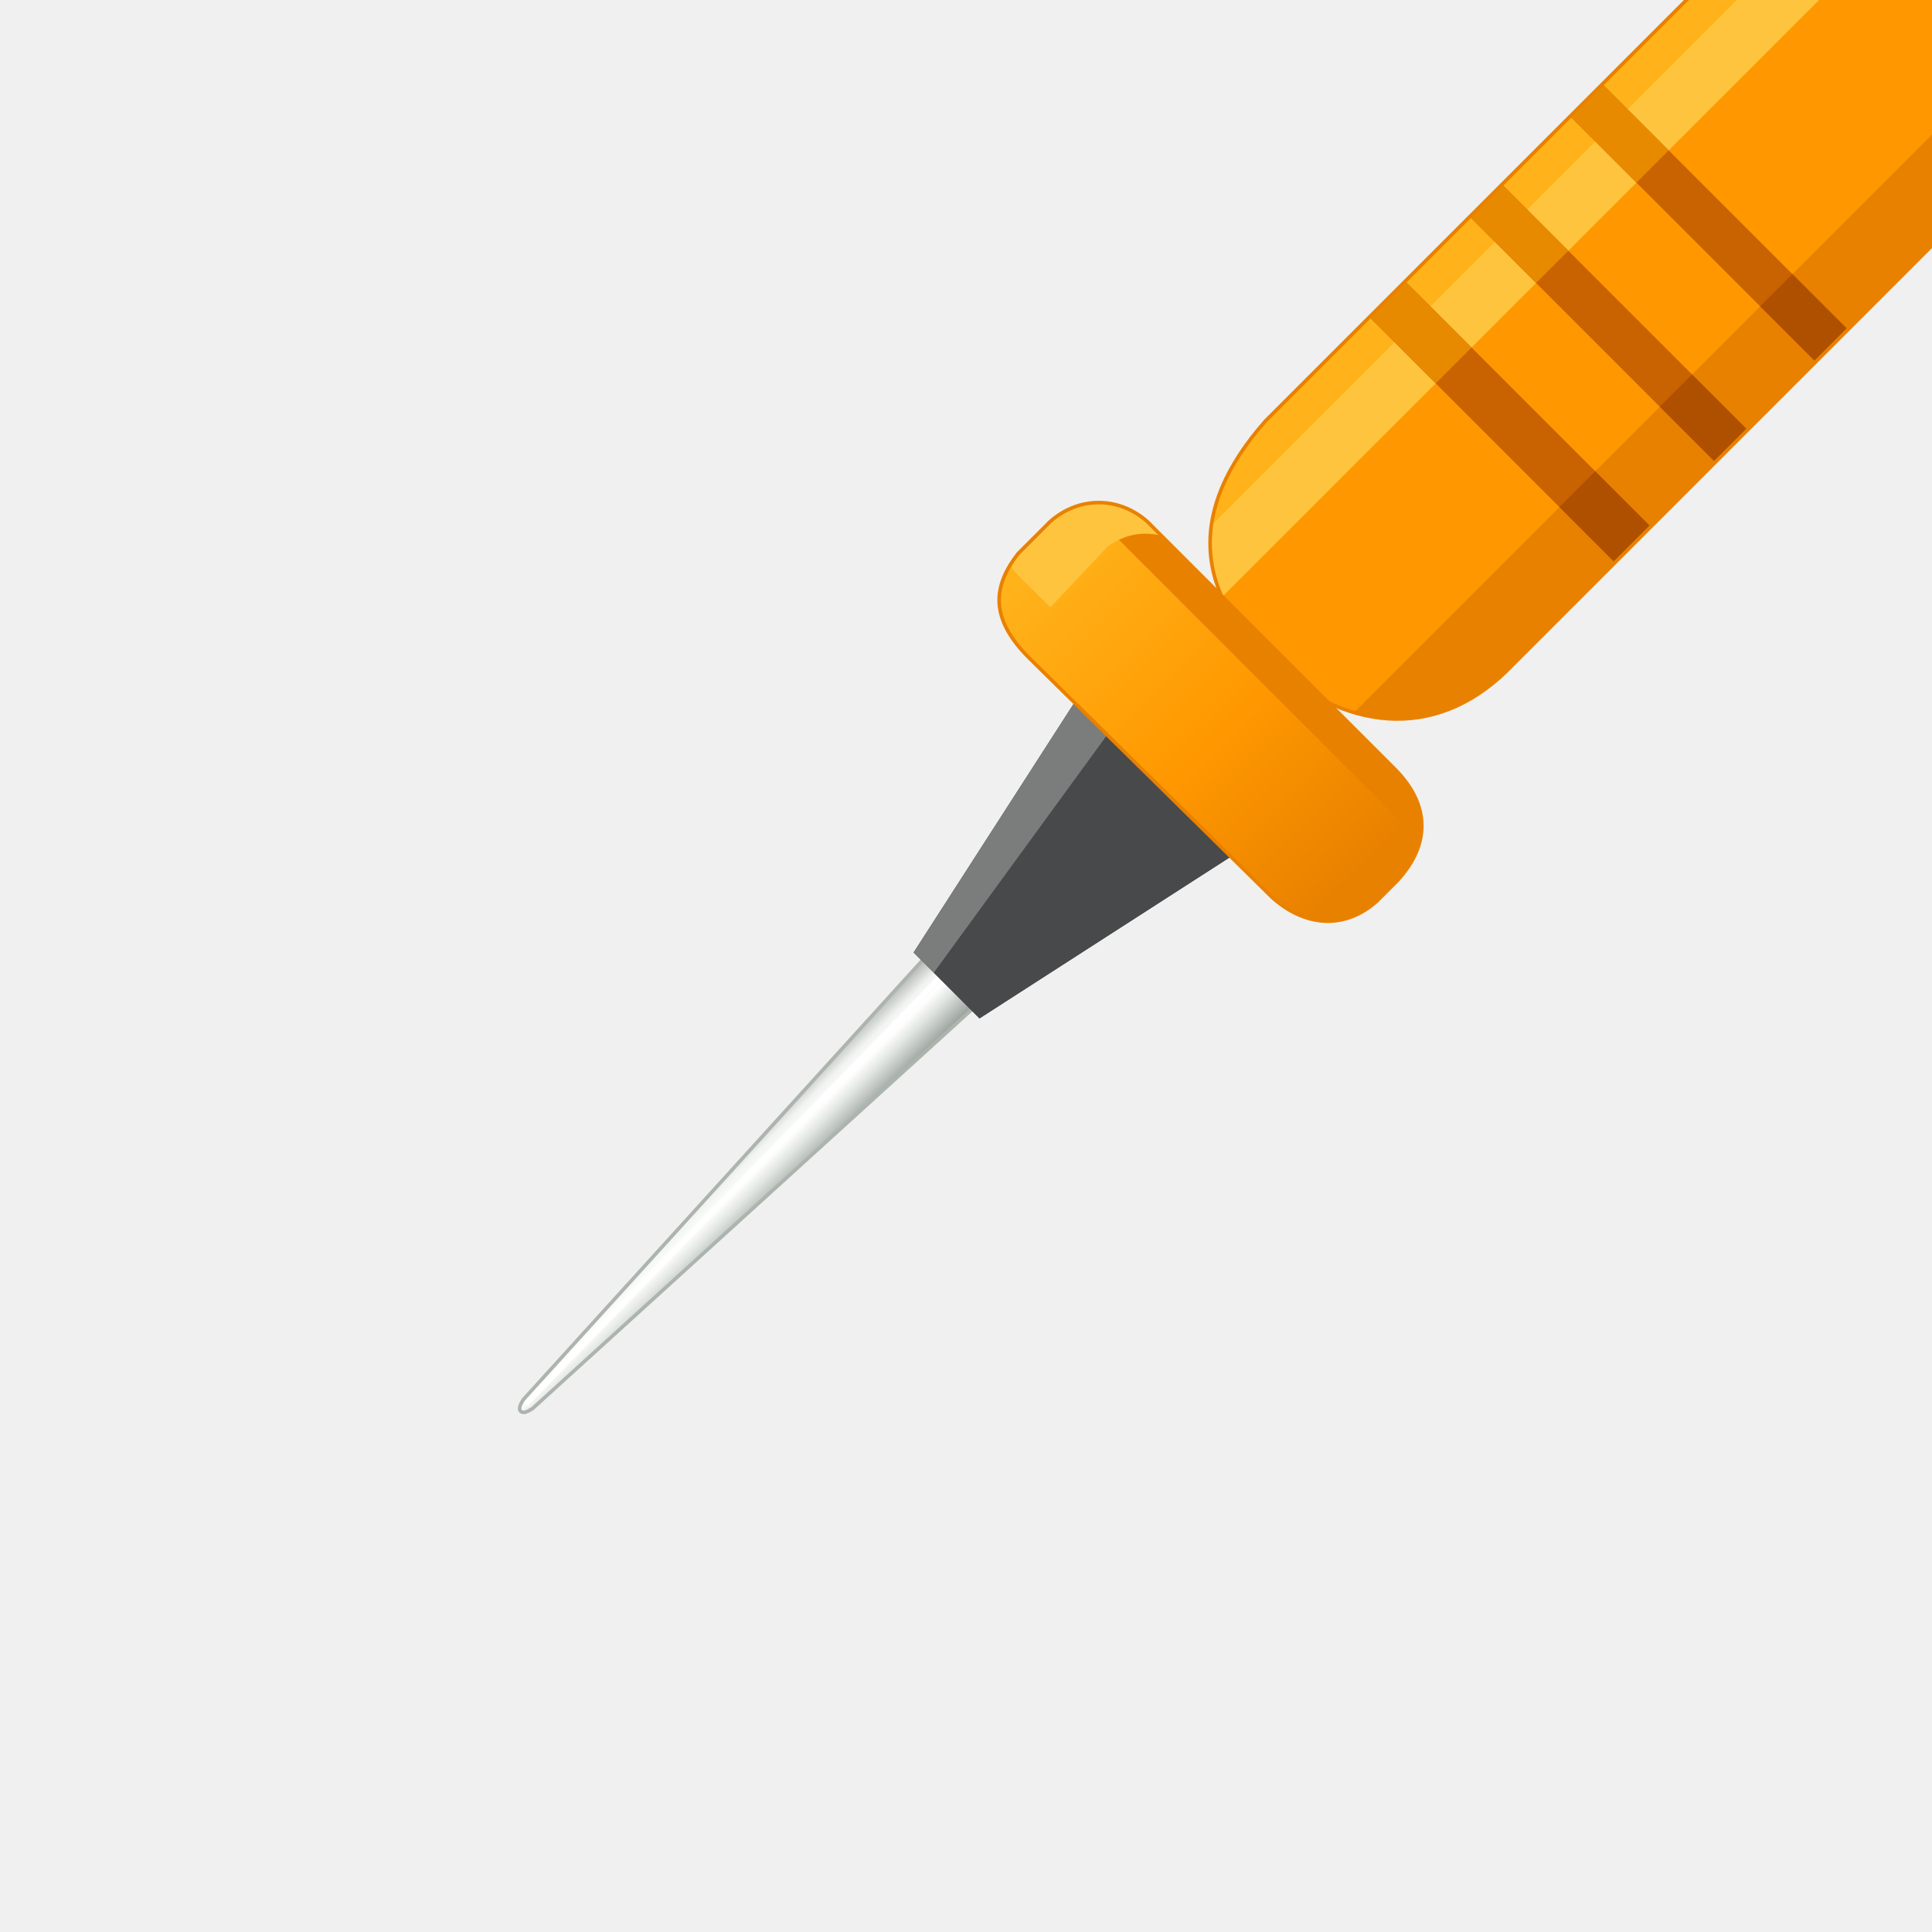
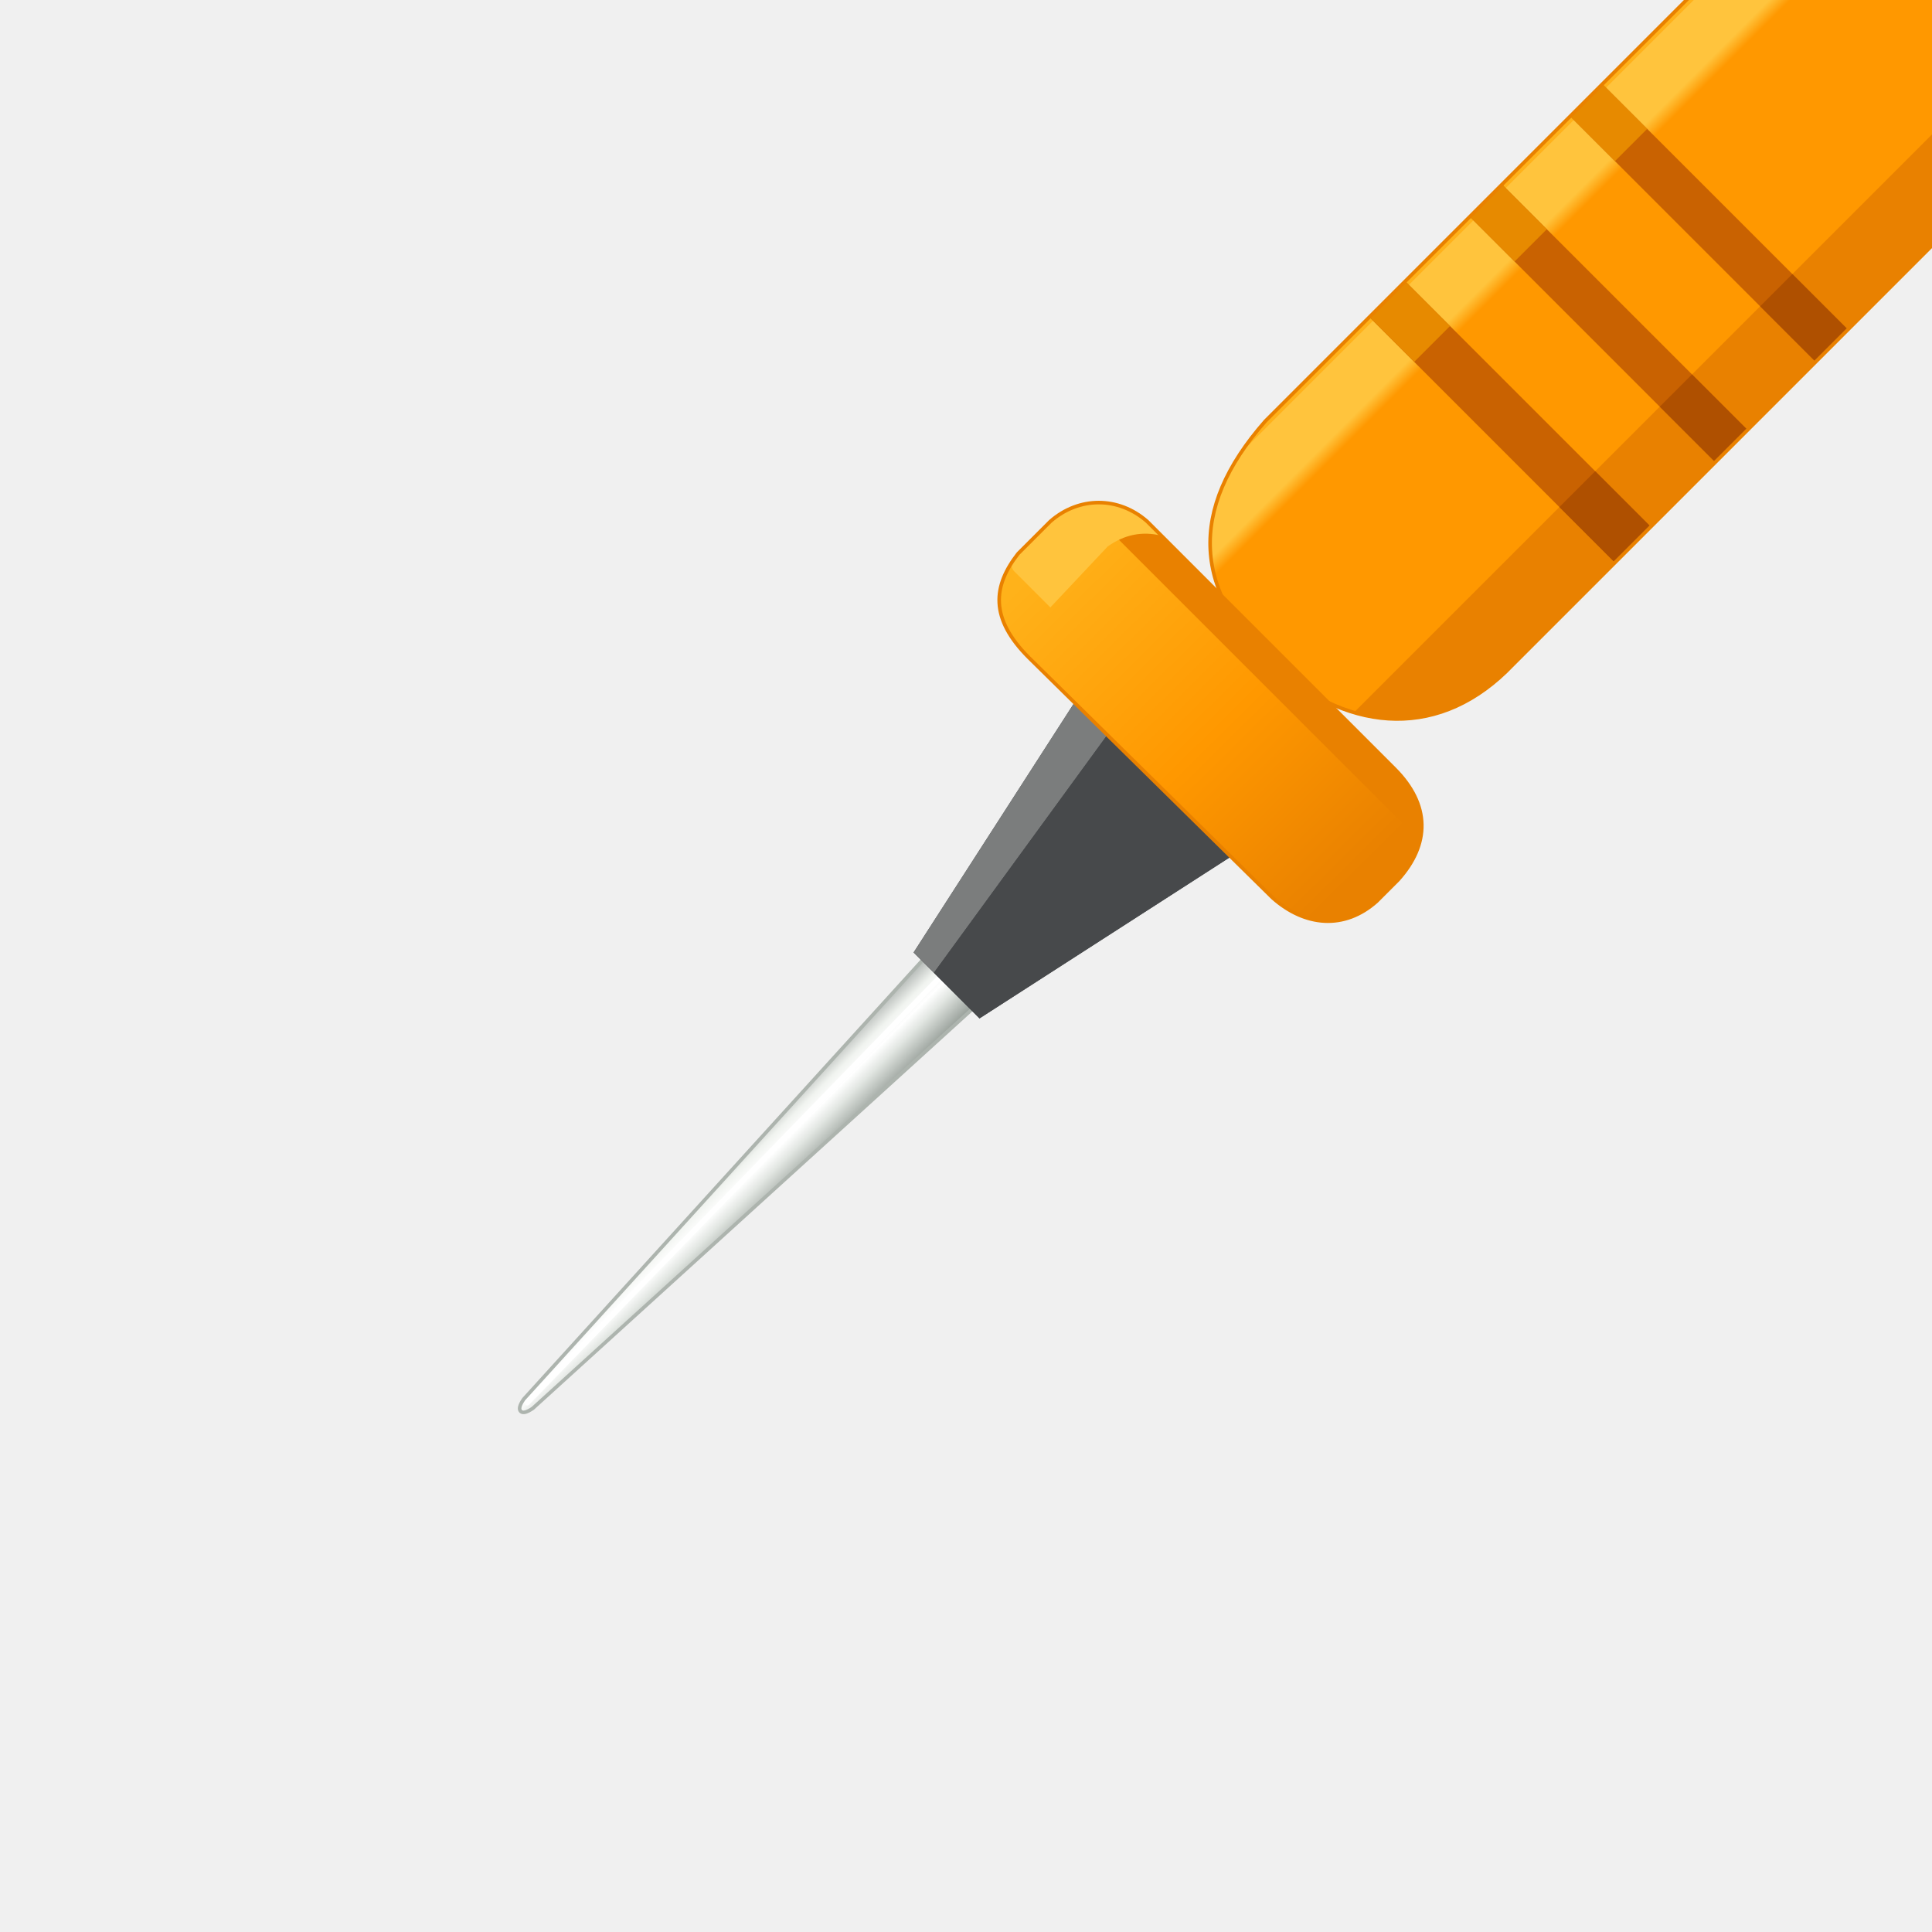
<svg xmlns="http://www.w3.org/2000/svg" width="1024" height="1024" viewBox="0 0 1024 1024">
  <defs>
    <linearGradient id="metal" x1="0" y1="-10" x2="0" y2="10" gradientUnits="userSpaceOnUse">
      <stop offset="0" stop-color="#B0B5B2" />
      <stop offset=".26" stop-color="#F0F3EF" />
      <stop offset=".44" stop-color="#FFFFFF" />
      <stop offset=".62" stop-color="#E2E6E2" />
      <stop offset="1" stop-color="#939B95" />
    </linearGradient>
    <linearGradient id="guard-fill" x1="441" y1="550" x2="528" y2="638" gradientUnits="userSpaceOnUse">
      <stop offset="0" stop-color="#FFB21A" />
      <stop offset=".55" stop-color="#FF9800" />
      <stop offset="1" stop-color="#E98100" />
+     </linearGradient>
+     <linearGradient id="handle-highlight" x1="500" y1="516" x2="513.5" y2="529.5" gradientUnits="userSpaceOnUse">
+       <stop offset="0" stop-color="#FFC43D" />
+       <stop offset=".78" stop-color="#FFC43D" />
+       <stop offset="1" stop-color="#FF9800" />
    </linearGradient>
    <clipPath id="handle-clip">
      <path d="M498 516L792 222C814 200 837 208 852 222C877 245 877 274 858 293L567 584C547 605 522 603 501 585C478 564 476 541 498 516Z" />
    </clipPath>
    <clipPath id="bands-clip">
      <path d="M470 430L670 630L680 620L480 420Z M498 402L698 602L707 593L507 393Z M526 374L726 574L735 565L535 365Z" />
    </clipPath>
    <clipPath id="guard-clip">
      <path d="M429 553L438 544C446 537 457 537 465 544L534 613C544 623 544 634 535 644L529 650C520 658 509 657 500 649L432 582C421 571 422 562 429 553Z" />
    </clipPath>
  </defs>
  <g transform="translate(-275.5 -757.25) scale(1.9)">
    <g transform="translate(290.25 792.25) rotate(-45)">
      <path d="M0 0Q0-1.25 3-1.8L174-10V10L3 1.8Q0 1.25 0 0Z" fill="url(#metal)" stroke="#ADB4AE" stroke-width="1" stroke-linejoin="round" />
      <path d="M3-.4L174-3" fill="none" stroke="#FFFFFF" stroke-width="1.5" stroke-linecap="round" />
      <path d="M168-13L251-31V31L168 13Z" fill="#434548" />
      <path d="M168-13L251-31V-18L168-5Z" fill="#7B7D7D" />
      <path d="M168-5L251-18V31L168 13Z" fill="#47494B" />
    </g>
    <g clip-path="url(#handle-clip)">
      <rect x="475" y="195" width="410" height="415" fill="#FF9800" />
-       <path d="M350 664L950 64V78L350 678Z" fill="#FFB21A" />
-       <path d="M350 678L950 78V101L350 701Z" fill="#FFC43D" />
+       <path d="M350 664L950 64V66L350 666Z" fill="#FFB21A" />
+       <path d="M350 666L950 66V93L350 693Z" fill="url(#handle-highlight)" />
      <path d="M350 770L950 170V215L350 815Z" fill="#E98100" />
      <g clip-path="url(#bands-clip)">
        <rect x="475" y="195" width="410" height="415" fill="#C96201" />
-         <path d="M350 664L950 64V101L350 701Z" fill="#E78A00" />
+         <path d="M350 664L950 64V89L350 689Z" fill="#E78A00" />
        <path d="M350 770L950 170V215L350 815Z" fill="#AF5000" />
      </g>
    </g>
    <path d="M498 516L792 222C814 200 837 208 852 222C877 245 877 274 858 293L567 584C547 605 522 603 501 585C478 564 476 541 498 516Z" fill="none" stroke="#E98100" stroke-width="1" />
    <path d="M429 553L438 544C446 537 457 537 465 544L534 613C544 623 544 634 535 644L529 650C520 658 509 657 500 649L432 582C421 571 422 562 429 553Z" fill="url(#guard-fill)" />
    <g clip-path="url(#guard-clip)">
      <path d="M404 496L579 671L593 657L418 482Z" fill="#E98100" />
      <path d="M429 553L438 544C446 537 457 537 465 544L469 548Q461 546 454 551L438 568L428 558Q426 556 429 553Z" fill="#FFC43D" />
    </g>
    <path d="M429 553L438 544C446 537 457 537 465 544L534 613C544 623 544 634 535 644L529 650C520 658 509 657 500 649L432 582C421 571 422 562 429 553Z" fill="none" stroke="#E98100" stroke-width="1" />
  </g>
</svg>
